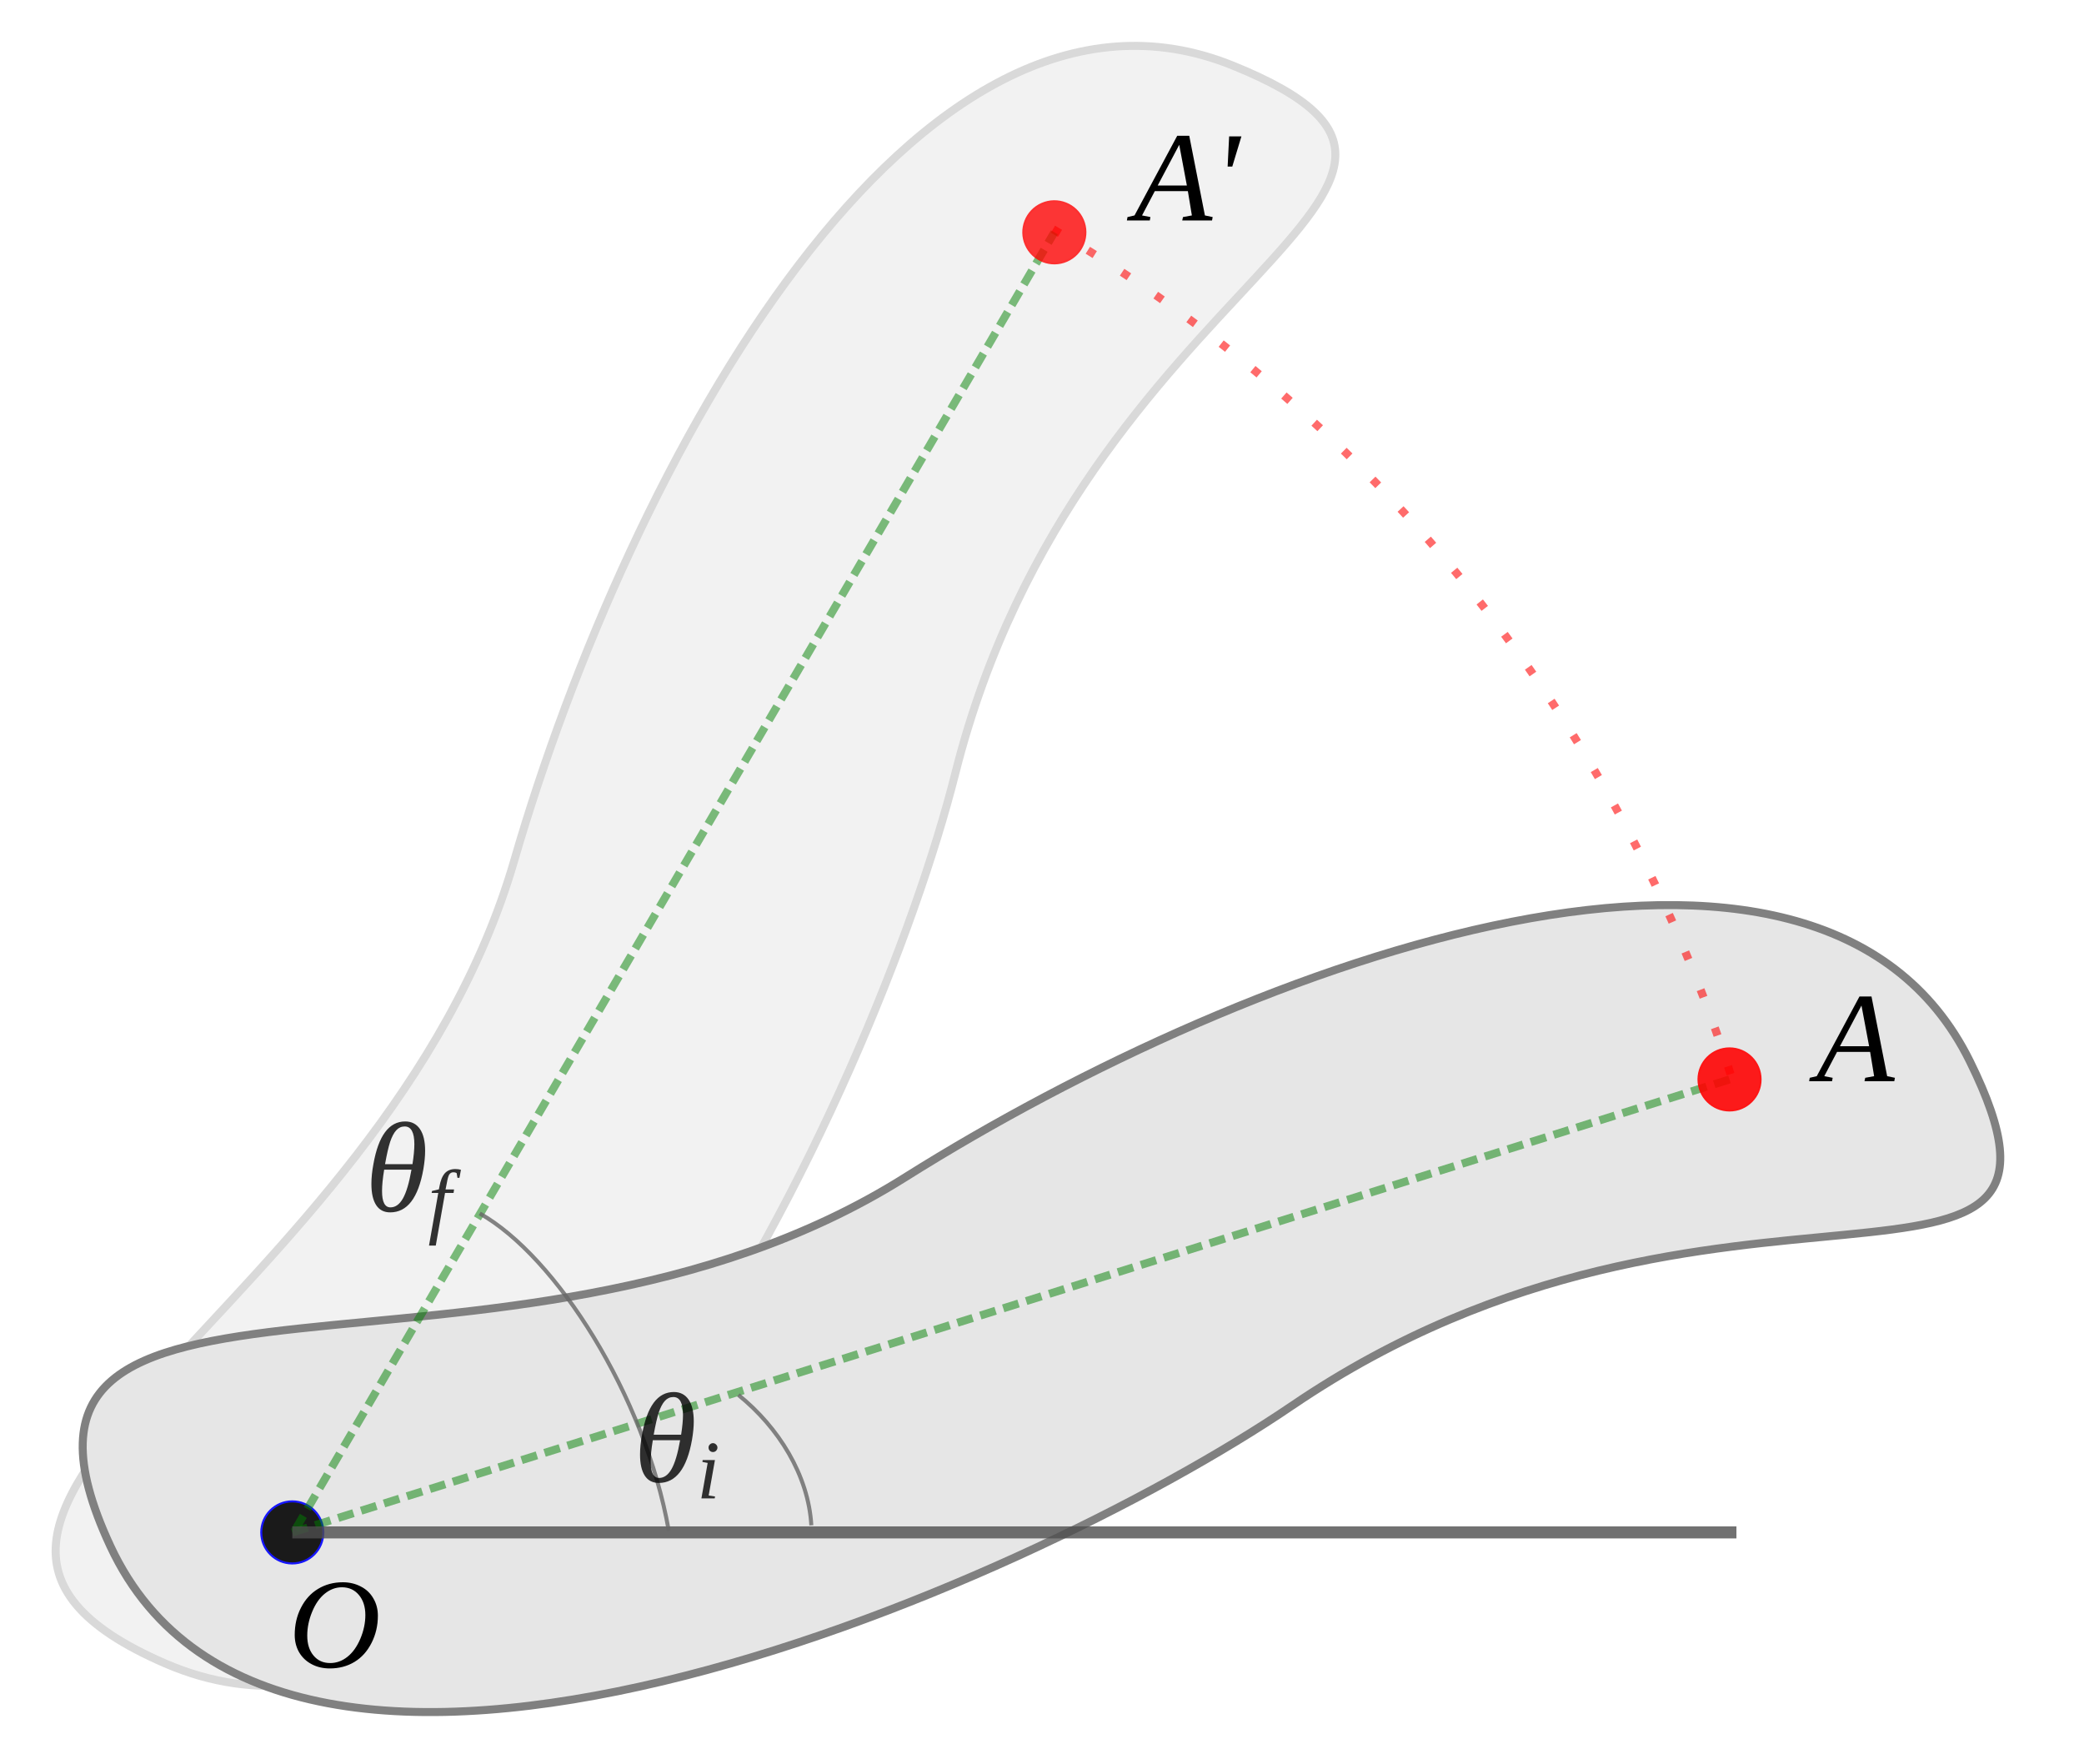
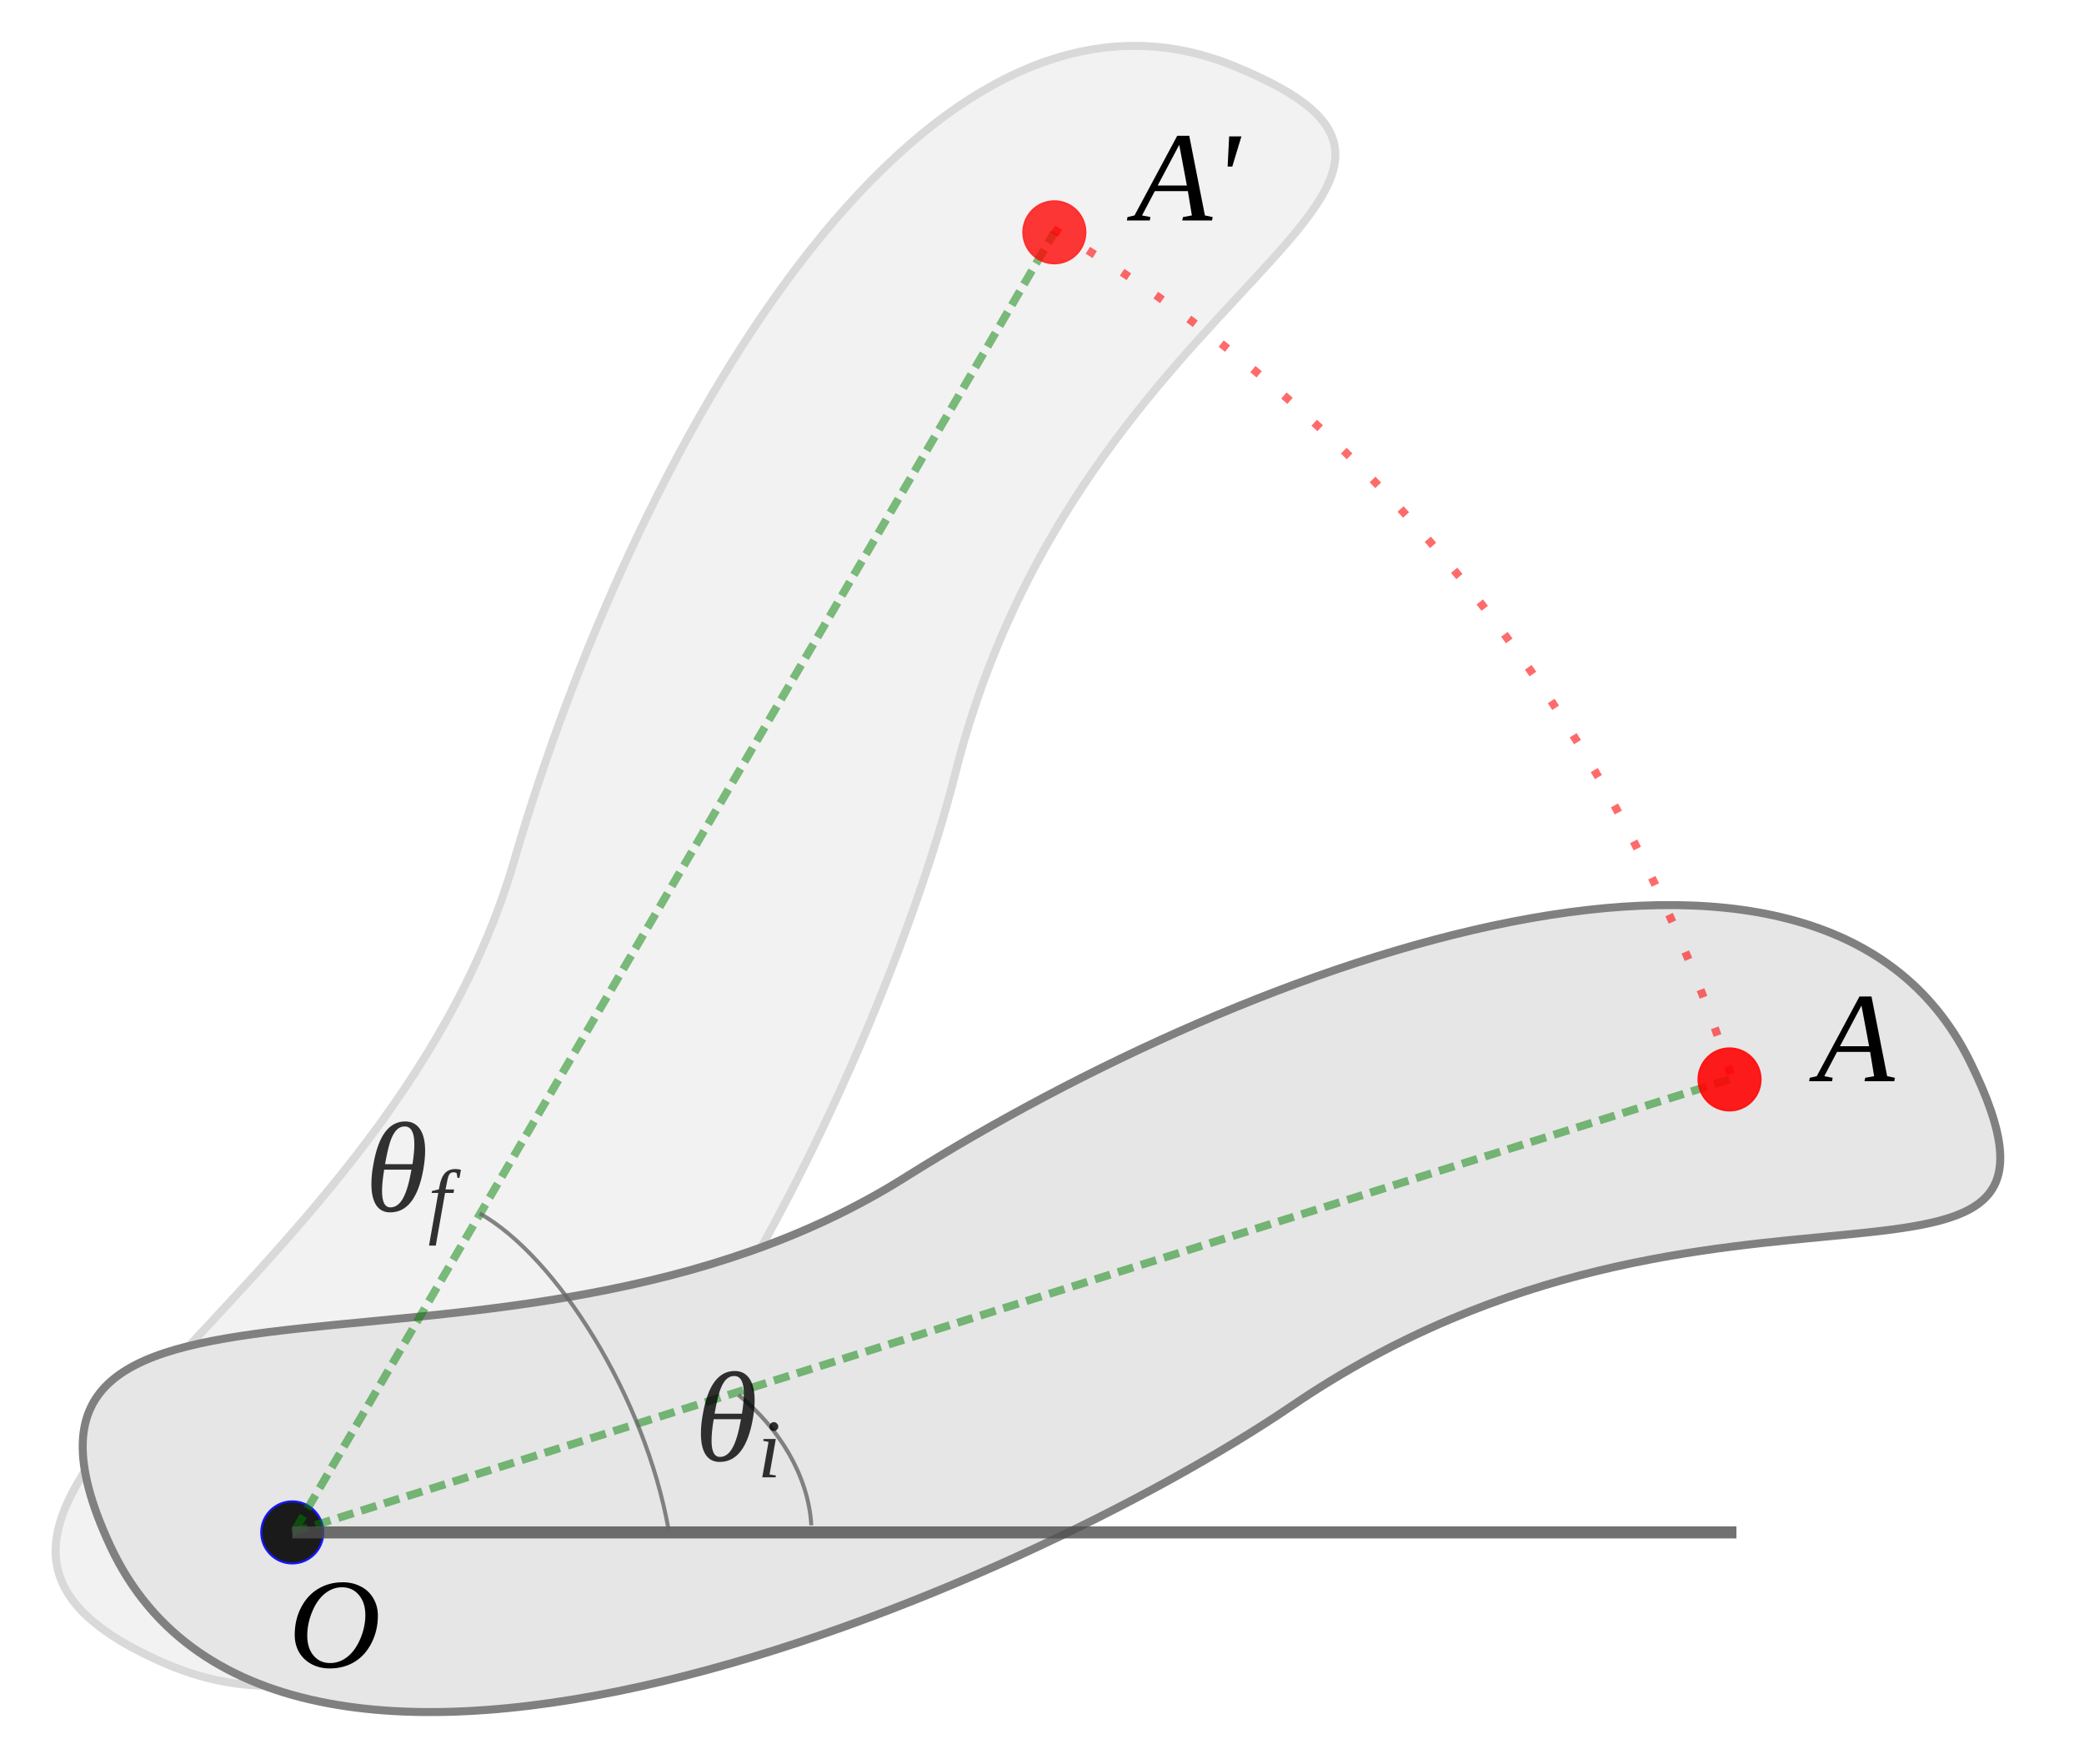
<svg xmlns="http://www.w3.org/2000/svg" version="1.1" id="svg2" height="220" width="260">
  <defs id="defs4">
    <linearGradient id="linearGradient23453">
      <stop style="stop-color:#a8aaa9;stop-opacity:1;" offset="0" id="stop23451" />
    </linearGradient>
    <marker style="overflow:visible" id="marker1109-9" refX="0" refY="0" orient="auto">
      <path transform="matrix(-0.4,0,0,-0.4,-4,0)" style="fill:#000000;fill-opacity:1;fill-rule:evenodd;stroke:#000000;stroke-width:1pt;stroke-opacity:1" d="M 0,0 5,-5 -12.5,0 5,5 Z" id="path1107-3" />
    </marker>
  </defs>
  <g transform="translate(0,-752.3618)" id="layer1" style="display:inline">
    <path style="display:inline;opacity:0.5;fill:#e6e6e6;stroke:#b3b3b3;stroke-width:1;stroke-linecap:butt;stroke-linejoin:miter;stroke-miterlimit:4;stroke-dasharray:none;stroke-opacity:1" d="m 119.187,848.832 c 15.729,-62.386 72.467,-72.923 34.646,-88.279 -39.54,-16.054 -75.276,49.558 -89.665,99.122 -16.376,56.409 -86.416,81.676 -43.528,100.22 45.808,19.806 88.488,-71.166 98.546,-111.063 z" id="path11-6" />
    <path style="fill:#e6e6e6;stroke:#808080;stroke-width:1;stroke-linecap:butt;stroke-linejoin:miter;stroke-miterlimit:4;stroke-dasharray:none;stroke-opacity:1" d="m 161.21,927.716 c 53.205,-36.175 102.61,-6.353 84.547,-42.959 -18.884,-38.269 -89.186,-12.976 -132.87,14.508 -49.717,31.278 -118.851,3.627 -99.118,45.982 21.076,45.238 113.416,5.604 147.442,-17.531 z" id="path11" />
    <text xml:space="preserve" style="font-style:italic;font-variant:normal;font-weight:normal;font-stretch:normal;font-size:16px;line-height:1.25;font-family:'Times New Roman';-inkscape-font-specification:'Times New Roman, Italic';letter-spacing:0px;word-spacing:0px;fill:#000000;fill-opacity:1;stroke:none" x="35.958" y="960.346" id="text50">
      <tspan id="tspan48" x="35.958" y="960.346">O</tspan>
    </text>
    <circle style="display:inline;opacity:0.904;fill:#000000;fill-opacity:0.975;stroke:#0000ff;stroke-width:0.255;stroke-miterlimit:4;stroke-dasharray:none;stroke-dashoffset:0;stroke-opacity:1" id="path2669-7-8" cx="36.466" cy="943.534" r="3.872" />
    <path style="display:inline;opacity:0.58;fill:none;fill-opacity:1;stroke:#ff0000;stroke-width:1.016;stroke-miterlimit:4;stroke-dasharray:1.016, 4.063;stroke-dashoffset:0;stroke-opacity:1" id="path1114-1" d="m 131.373,780.954 a 189.492,189.492 0 0 1 84.762,106.133" />
    <path style="opacity:0.5;fill:#008000;fill-rule:evenodd;stroke:#008000;stroke-width:1;stroke-miterlimit:3.9;stroke-dasharray:2, 1;stroke-dashoffset:0;stop-color:#000000" d="M 36.466,943.534 215.776,887.023" id="path3023" />
    <path style="display:inline;opacity:0.5;fill:#008000;fill-rule:evenodd;stroke:#008000;stroke-width:1;stroke-miterlimit:3.9;stroke-dasharray:2, 1;stroke-dashoffset:0;stop-color:#000000" d="M 36.835,943.196 131.541,781.343" id="path3023-0" />
    <circle style="display:inline;opacity:0.904;fill:#ff0000;fill-opacity:0.975;stroke:#ff0000;stroke-width:0.255;stroke-miterlimit:4;stroke-dasharray:none;stroke-dashoffset:0;stroke-opacity:1" id="path2669-7" cx="215.776" cy="887.024" r="3.872" />
    <text xml:space="preserve" style="font-style:italic;font-variant:normal;font-weight:normal;font-stretch:normal;font-size:16px;line-height:1.25;font-family:'Times New Roman';-inkscape-font-specification:'Times New Roman, Italic';letter-spacing:0px;word-spacing:0px;fill:#000000;fill-opacity:1;stroke:none" x="226.582" y="887.244" id="text2688">
      <tspan id="tspan2686" x="226.582" y="887.244">A</tspan>
    </text>
    <circle style="display:inline;opacity:0.8;fill:#ff0000;fill-opacity:0.975;stroke:#ff0000;stroke-width:0.255;stroke-miterlimit:4;stroke-dasharray:none;stroke-dashoffset:0;stroke-opacity:1" id="path2669-7-2" cx="-768.569" cy="-192.62" r="3.872" transform="rotate(-113.626)" />
    <text xml:space="preserve" style="font-style:italic;font-variant:normal;font-weight:normal;font-stretch:normal;font-size:16px;line-height:1.25;font-family:'Times New Roman';-inkscape-font-specification:'Times New Roman, Italic';letter-spacing:0px;word-spacing:0px;display:inline;fill:#000000;fill-opacity:1;stroke:none" x="141.466" y="779.863" id="text2688-4">
      <tspan id="tspan2686-5" x="141.466" y="779.863">A'</tspan>
    </text>
    <path style="opacity:0.8;fill:#008000;fill-rule:evenodd;stroke:#4d4d4d;stroke-width:1.5;stroke-miterlimit:3.9;stroke-dasharray:none;stroke-dashoffset:0;stop-color:#000000" d="M 36.466,943.534 H 216.638" id="path3297" />
    <path style="opacity:0.8;fill:none;fill-rule:evenodd;stroke:#666666;stroke-width:0.5;stroke-miterlimit:3.9;stroke-dasharray:none;stroke-dashoffset:0;stop-color:#000000" d="m 101.222,942.648 c -0.358,-6.208 -4.058,-12.2 -9.102,-16.262" id="path3517" />
    <path style="display:inline;opacity:0.8;fill:none;fill-rule:evenodd;stroke:#666666;stroke-width:0.5;stroke-miterlimit:3.9;stroke-dasharray:none;stroke-dashoffset:0;stop-color:#000000" d="M 83.437,943.334 C 80.471,926.478 69.352,909.085 59.852,903.745" id="path3517-5" />
-     <text xml:space="preserve" style="font-size:16px;line-height:normal;font-family:'Times New Roman';-inkscape-font-specification:'Times New Roman, ';text-align:center;text-decoration-color:#000000;text-anchor:middle;opacity:0.8;fill:none;fill-rule:evenodd;stroke:#666666;stroke-width:0.5;stroke-miterlimit:3.9;stroke-dasharray:none;stroke-dashoffset:0;stop-color:#000000" x="108.443" y="937.208" id="text3573">
-       <tspan id="tspan3571" x="108.443" y="937.208" style="font-style:italic;font-variant:normal;font-weight:normal;font-stretch:normal;font-size:16px;font-family:'Times New Roman';-inkscape-font-specification:'Times New Roman,  Italic';fill:#000000;stroke:none">θ<tspan style="font-size:65%;baseline-shift:sub" id="tspan6067">i</tspan>
+     <text xml:space="preserve" style="font-size:16px;line-height:normal;font-family:'Times New Roman';-inkscape-font-specification:'Times New Roman, ';text-align:center;text-decoration-color:#000000;text-anchor:middle;opacity:0.8;fill:none;fill-rule:evenodd;stroke:#666666;stroke-width:0.5;stroke-miterlimit:3.9;stroke-dasharray:none;stroke-dashoffset:0;stop-color:#000000" x="116.039" y="934.584" id="text3573">
+       <tspan id="tspan3571" x="116.039" y="934.584" style="font-style:italic;font-variant:normal;font-weight:normal;font-stretch:normal;font-size:16px;font-family:'Times New Roman';-inkscape-font-specification:'Times New Roman,  Italic';fill:#000000;stroke:none">θ<tspan style="font-size:65%;baseline-shift:sub" id="tspan6067">i</tspan>
      </tspan>
    </text>
    <text xml:space="preserve" style="font-size:16px;line-height:normal;font-family:'Times New Roman';-inkscape-font-specification:'Times New Roman, ';text-align:center;text-decoration-color:#000000;text-anchor:middle;display:inline;opacity:0.8;fill:none;fill-rule:evenodd;stroke:#666666;stroke-width:0.5;stroke-miterlimit:3.9;stroke-dasharray:none;stroke-dashoffset:0;stop-color:#000000" x="74.928" y="903.452" id="text3573-8">
      <tspan id="tspan3571-8" x="74.928" y="903.452" style="font-style:italic;font-variant:normal;font-weight:normal;font-stretch:normal;font-size:16px;font-family:'Times New Roman';-inkscape-font-specification:'Times New Roman,  Italic';fill:#000000;stroke:none">θ<tspan style="font-size:65%;baseline-shift:sub" id="tspan6067-6">f</tspan>
      </tspan>
    </text>
  </g>
</svg>
